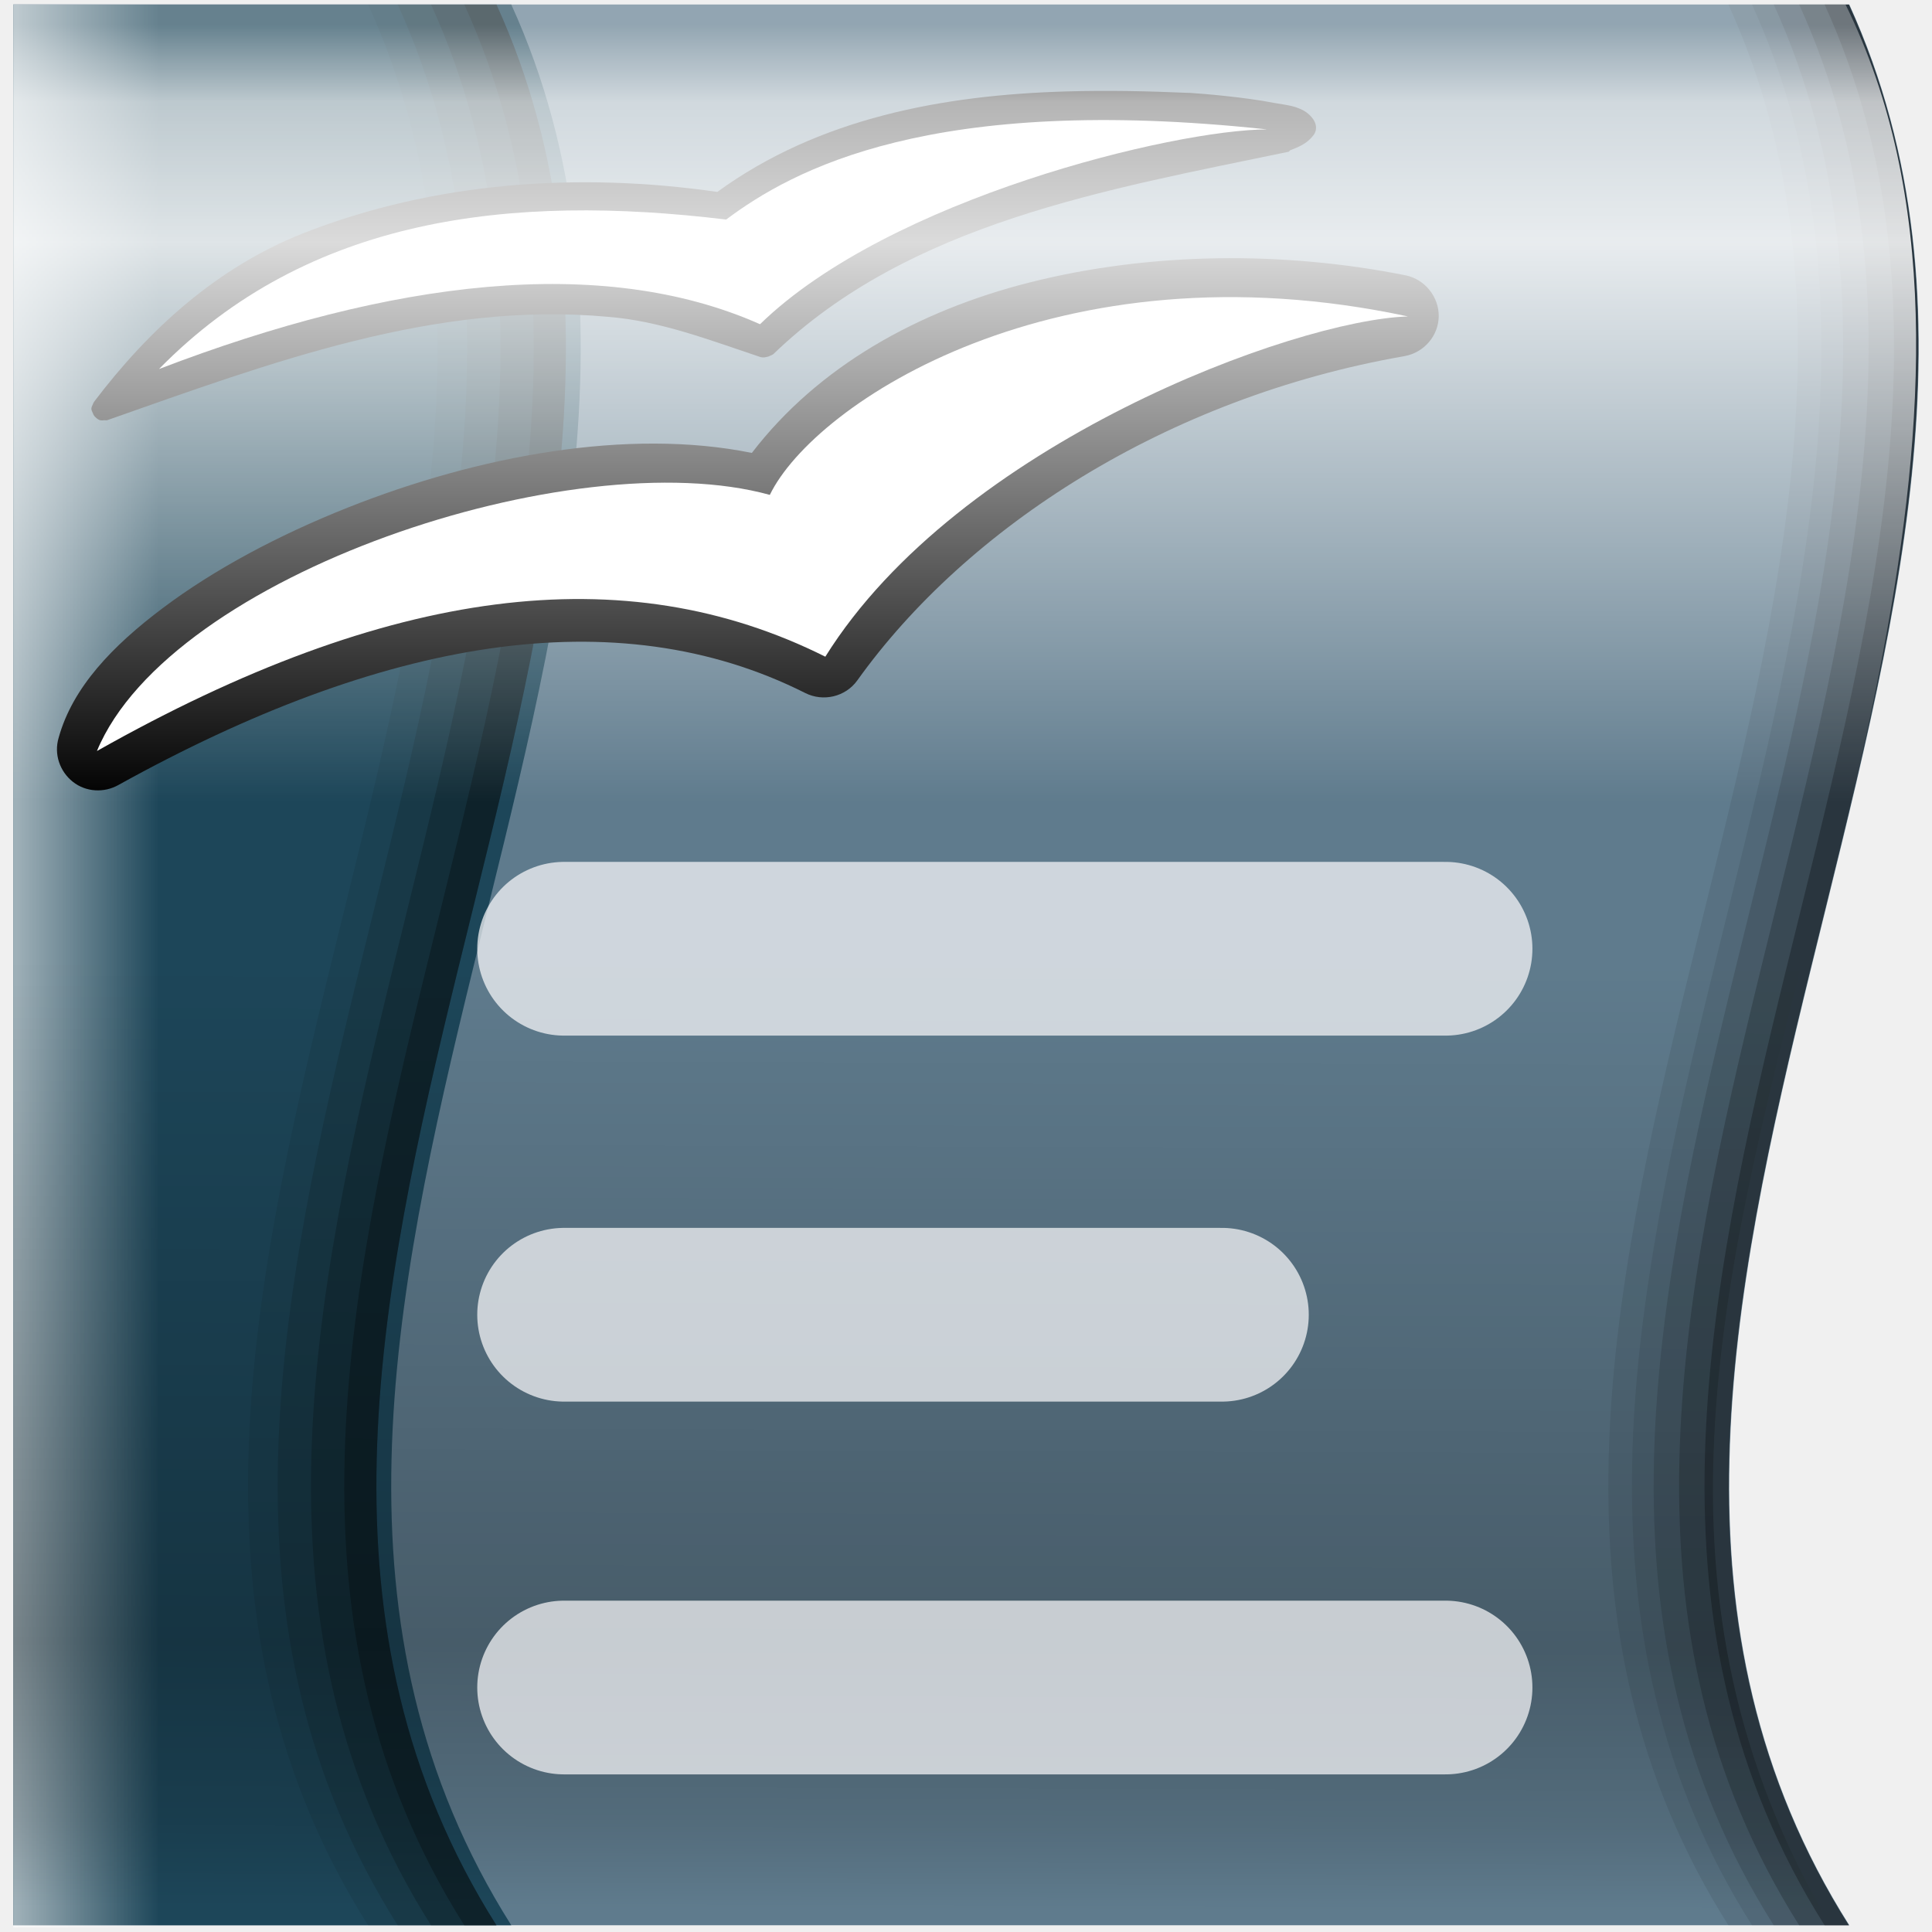
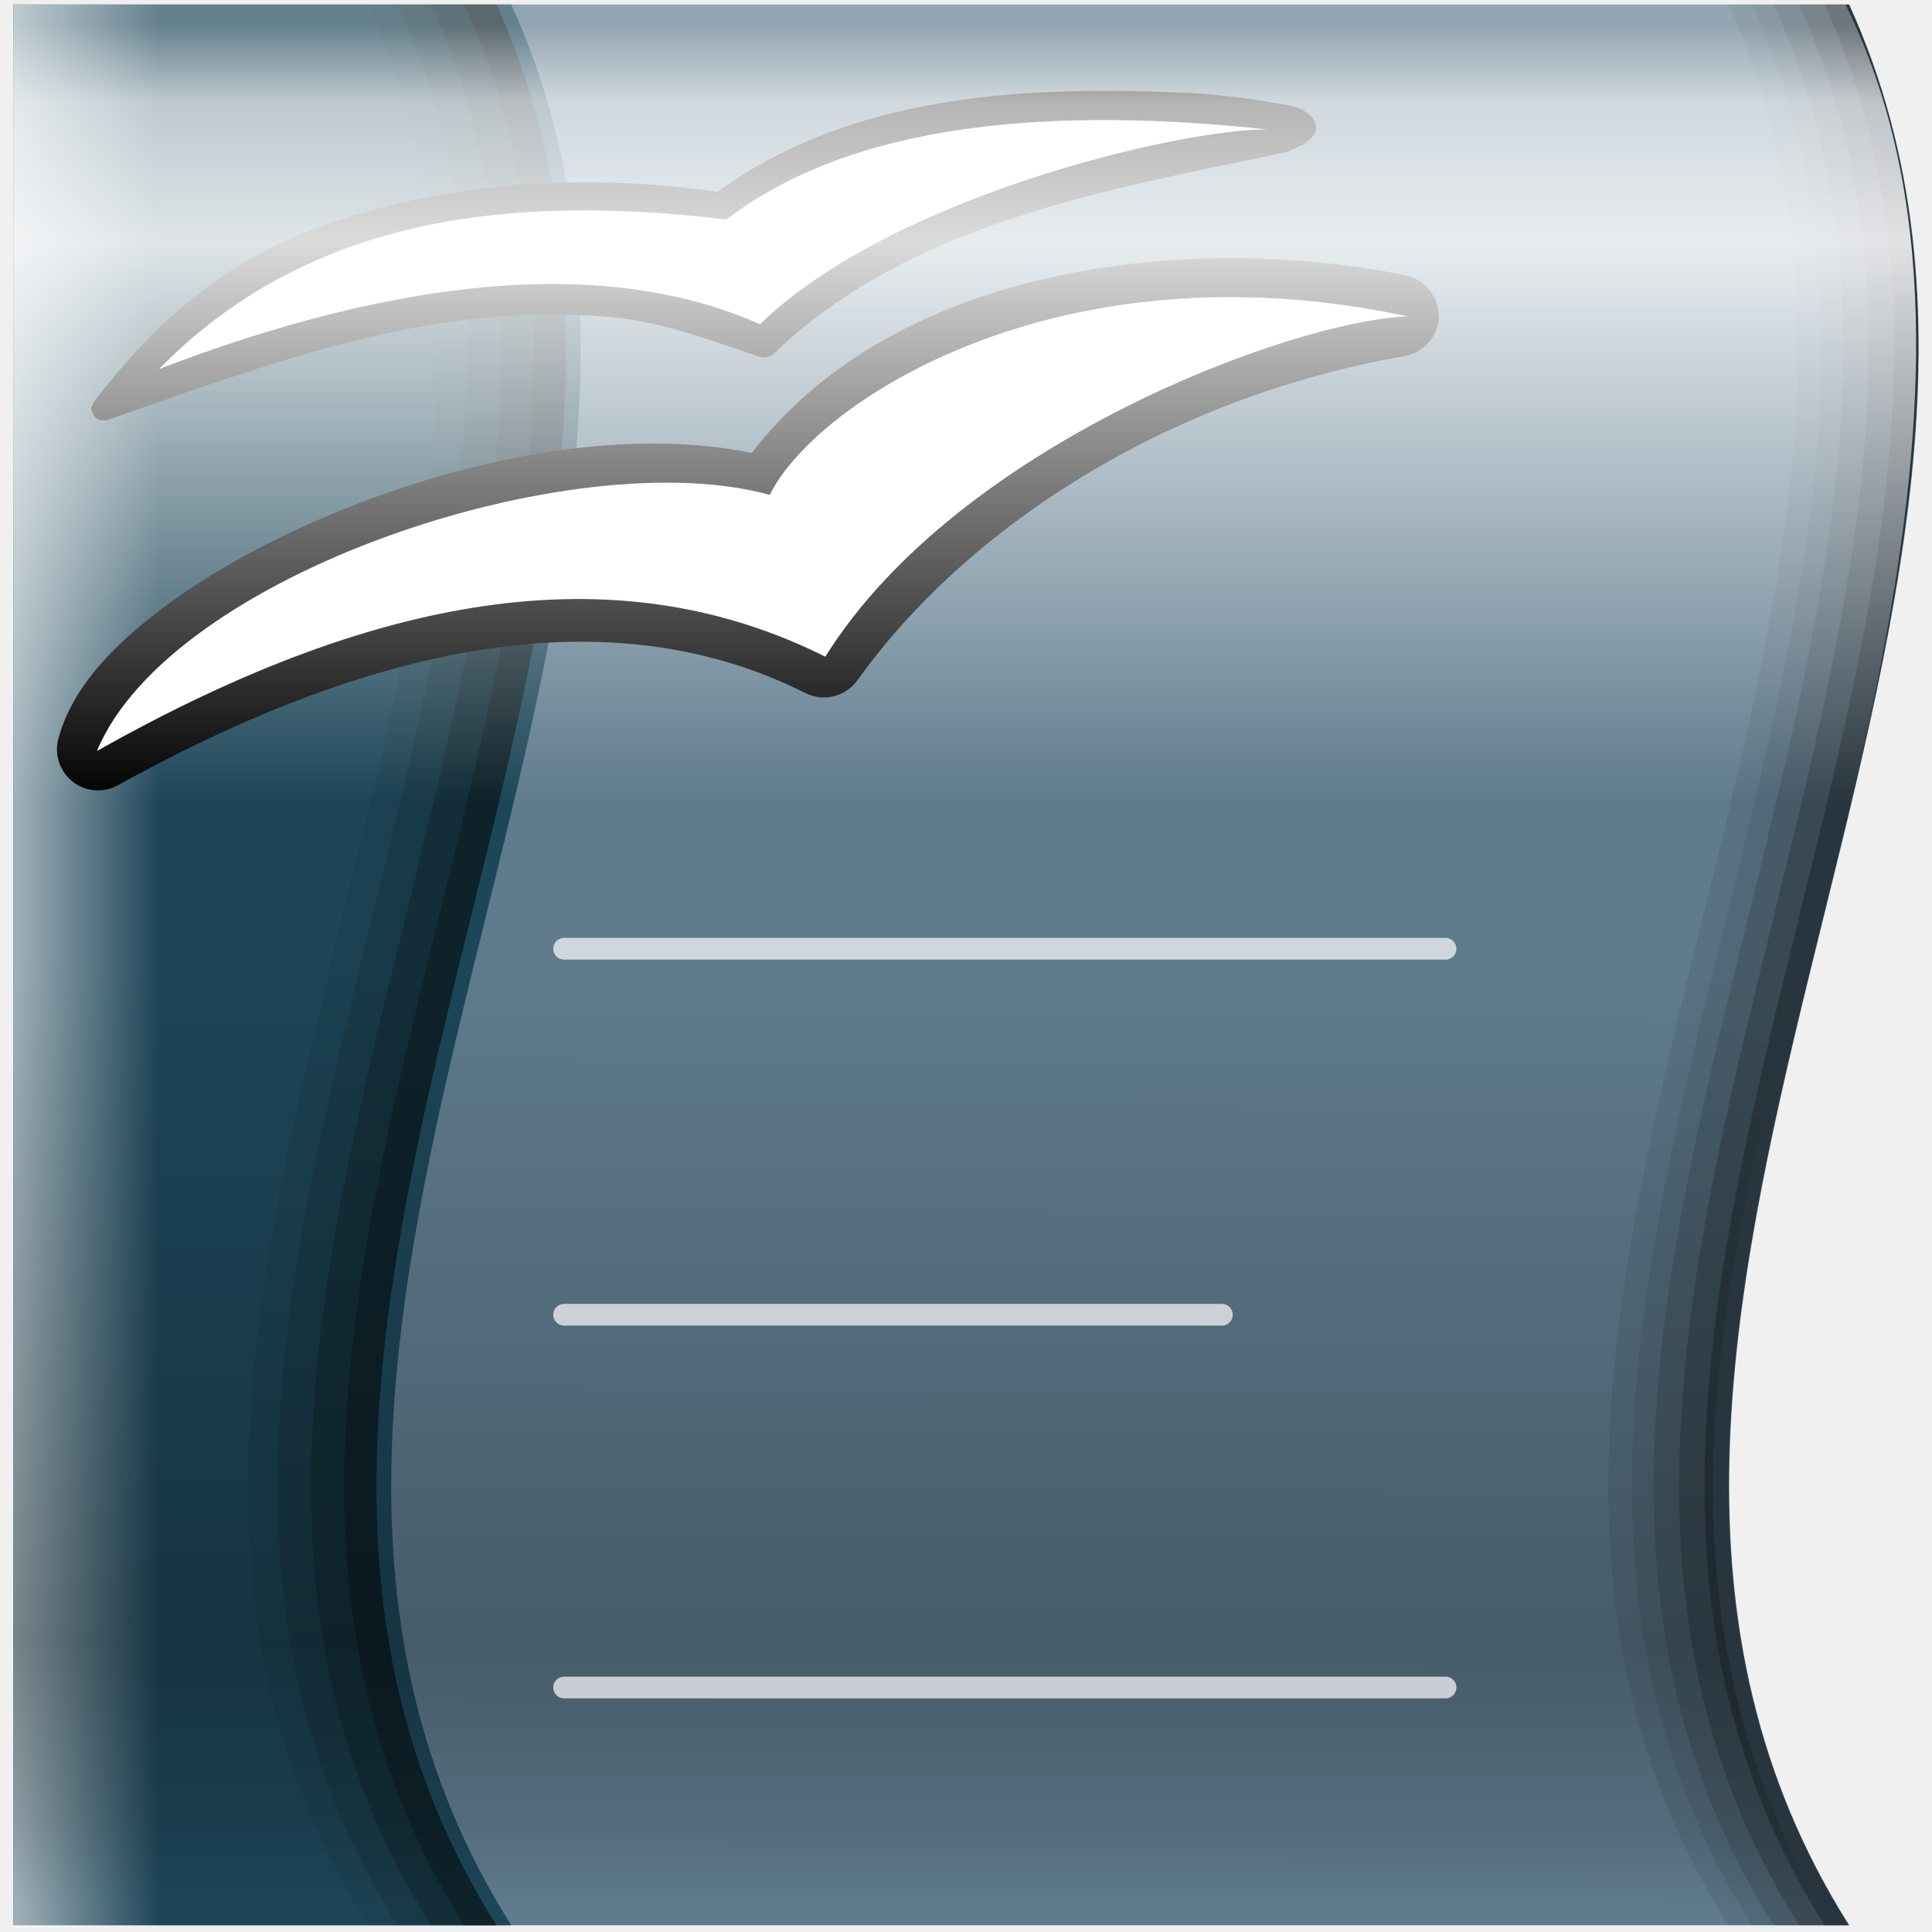
<svg xmlns="http://www.w3.org/2000/svg" xmlns:xlink="http://www.w3.org/1999/xlink" version="1.0" width="48" height="48" id="svg2176">
  <defs id="defs2178">
    <linearGradient x1="406.065" y1="290.503" x2="406.065" y2="276.295" id="linearGradient4819" xlink:href="#linearGradient7431" gradientUnits="userSpaceOnUse" gradientTransform="matrix(4.80814,0,0,2.87475,-1569.44,-758.786)" spreadMethod="pad" />
    <linearGradient x1="68.374" y1="-410.099" x2="67.912" y2="-478.508" id="linearGradient4817" xlink:href="#linearGradient11367" gradientUnits="userSpaceOnUse" gradientTransform="matrix(1.58223,0,0,-0.727268,275.522,-213.417)" spreadMethod="pad" />
    <linearGradient x1="436.488" y1="-278.913" x2="436.512" y2="-299.887" id="linearGradient4815" xlink:href="#linearGradient11377" gradientUnits="userSpaceOnUse" gradientTransform="matrix(4.59378,0,0,0.359494,-1920.95,434.897)" spreadMethod="pad" />
    <linearGradient id="linearGradient11377">
      <stop id="stop11379" style="stop-color:#ffffff;stop-opacity:0" offset="0" />
      <stop id="stop11385" style="stop-color:#ffffff;stop-opacity:0.575" offset="1" />
    </linearGradient>
    <linearGradient id="linearGradient11367">
      <stop id="stop11369" style="stop-color:#000000;stop-opacity:0" offset="0" />
      <stop id="stop11371" style="stop-color:#000000;stop-opacity:0.255" offset="0.721" />
      <stop id="stop18428" style="stop-color:#000000;stop-opacity:0.125" offset="0.91" />
      <stop id="stop11375" style="stop-color:#000000;stop-opacity:0" offset="1" />
    </linearGradient>
    <linearGradient id="linearGradient7431">
      <stop id="stop7433" style="stop-color:#ffffff;stop-opacity:0" offset="0" />
      <stop id="stop7439" style="stop-color:#ffffff;stop-opacity:0.858" offset="0.72" />
      <stop id="stop8224" style="stop-color:#ffffff;stop-opacity:0.708" offset="0.9" />
      <stop id="stop7435" style="stop-color:#ffffff;stop-opacity:0.321" offset="1" />
    </linearGradient>
    <filter id="filter3659">
      <feGaussianBlur id="feGaussianBlur3661" stdDeviation="0.252" />
    </filter>
  </defs>
  <g transform="matrix(0.4118574,0,0,0.4118574,-2.358874,-2.358874)" id="layer1">
    <g transform="matrix(1.147498,0,0,1.147498,-368.661,-33.5075)" id="g4500">
-       <path d="M 326.964,34.43 L 423.481,34.43 C 437.856,66.022 403.767,104.222 423.481,135.402 L 326.964,135.402 L 326.964,34.43 z" id="path21978" style="fill:#5f7b8d;fill-opacity:1;fill-rule:evenodd;stroke:none;stroke-width:1.25;stroke-linecap:round;stroke-linejoin:round;stroke-miterlimit:4;stroke-opacity:1" />
-       <path d="M 326.964,34.43 L 353.143,34.43 C 367.518,66.022 333.429,104.222 353.143,135.402 L 326.964,135.402 L 326.964,34.43 z" id="path21980" style="fill:#1d4659;fill-opacity:1;fill-rule:evenodd;stroke:none;stroke-width:1.25;stroke-linecap:round;stroke-linejoin:round;stroke-miterlimit:4;stroke-opacity:1" />
-       <rect width="101.089" height="7.911" x="34.43" y="326.964" transform="matrix(0,1,1,0,0,0)" id="rect21982" style="fill:url(#linearGradient4815);fill-opacity:1;fill-rule:nonzero;stroke:none;stroke-width:1.25;stroke-linecap:round;stroke-linejoin:round;stroke-miterlimit:4;stroke-opacity:1" />
+       <path d="M 326.964,34.43 L 423.481,34.43 C 437.856,66.022 403.767,104.222 423.481,135.402 L 326.964,135.402 L 326.964,34.43 z" id="path21978" style="fill:#5f7b8d;fill-opacity:1;fill-rule:evenodd;stroke:none;strokeWidth:1.25;stroke-linecap:round;stroke-linejoin:round;stroke-miterlimit:4;stroke-opacity:1" />
+       <path d="M 326.964,34.43 L 353.143,34.43 C 367.518,66.022 333.429,104.222 353.143,135.402 L 326.964,135.402 L 326.964,34.43 z" id="path21980" style="fill:#1d4659;fill-opacity:1;fill-rule:evenodd;stroke:none;strokeWidth:1.25;stroke-linecap:round;stroke-linejoin:round;stroke-miterlimit:4;stroke-opacity:1" />
+       <rect width="101.089" height="7.911" x="34.43" y="326.964" transform="matrix(0,1,1,0,0,0)" id="rect21982" style="fill:url(#linearGradient4815);fill-opacity:1;fill-rule:nonzero;stroke:none;strokeWidth:1.25;stroke-linecap:round;stroke-linejoin:round;stroke-miterlimit:4;stroke-opacity:1" />
      <g transform="matrix(3.17412,0,0,3.17412,1038.99,-354.131)" id="g21984">
-         <path d="M -218.445,122.416 C -213.917,132.369 -224.656,144.405 -218.445,154.228 L -216.32,154.228 C -222.531,144.405 -211.792,132.369 -216.32,122.416 L -218.445,122.416 z" id="path21986" style="fill:#000000;fill-opacity:0.08;fill-rule:nonzero;stroke:none;stroke-width:1.25;stroke-linecap:round;stroke-linejoin:round;stroke-miterlimit:4;stroke-opacity:1" />
-         <path d="M -217.955,122.416 C -213.426,132.369 -224.166,144.405 -217.955,154.228 L -216.32,154.228 C -222.531,144.405 -211.792,132.369 -216.32,122.416 L -217.955,122.416 z" id="path21988" style="fill:#000000;fill-opacity:0.131;fill-rule:nonzero;stroke:none;stroke-width:1.25;stroke-linecap:round;stroke-linejoin:round;stroke-miterlimit:4;stroke-opacity:1" />
-         <path d="M -217.403,122.416 C -212.875,132.369 -223.614,144.405 -217.403,154.228 L -216.32,154.228 C -222.531,144.405 -211.792,132.369 -216.32,122.416 L -217.403,122.416 z" id="path21990" style="fill:#000000;fill-opacity:0.197;fill-rule:nonzero;stroke:none;stroke-width:1.25;stroke-linecap:round;stroke-linejoin:round;stroke-miterlimit:4;stroke-opacity:1" />
-         <path d="M -216.852,122.416 C -212.323,132.369 -223.063,144.405 -216.852,154.228 L -216.32,154.228 C -222.531,144.405 -211.792,132.369 -216.32,122.416 L -216.852,122.416 z" id="path21992" style="fill:#000000;fill-opacity:0.268;fill-rule:nonzero;stroke:none;stroke-width:1.25;stroke-linecap:round;stroke-linejoin:round;stroke-miterlimit:4;stroke-opacity:1" />
+         <path d="M -218.445,122.416 C -213.917,132.369 -224.656,144.405 -218.445,154.228 L -216.32,154.228 C -222.531,144.405 -211.792,132.369 -216.32,122.416 L -218.445,122.416 z" id="path21986" style="fill:#000000;fill-opacity:0.08;fill-rule:nonzero;stroke:none;strokeWidth:1.25;stroke-linecap:round;stroke-linejoin:round;stroke-miterlimit:4;stroke-opacity:1" />
+         <path d="M -217.955,122.416 C -213.426,132.369 -224.166,144.405 -217.955,154.228 L -216.32,154.228 C -222.531,144.405 -211.792,132.369 -216.32,122.416 L -217.955,122.416 z" id="path21988" style="fill:#000000;fill-opacity:0.131;fill-rule:nonzero;stroke:none;strokeWidth:1.25;stroke-linecap:round;stroke-linejoin:round;stroke-miterlimit:4;stroke-opacity:1" />
+         <path d="M -217.403,122.416 C -212.875,132.369 -223.614,144.405 -217.403,154.228 L -216.32,154.228 C -222.531,144.405 -211.792,132.369 -216.32,122.416 L -217.403,122.416 z" id="path21990" style="fill:#000000;fill-opacity:0.197;fill-rule:nonzero;stroke:none;strokeWidth:1.25;stroke-linecap:round;stroke-linejoin:round;stroke-miterlimit:4;stroke-opacity:1" />
+         <path d="M -216.852,122.416 C -212.323,132.369 -223.063,144.405 -216.852,154.228 L -216.32,154.228 C -222.531,144.405 -211.792,132.369 -216.32,122.416 L -216.852,122.416 z" id="path21992" style="fill:#000000;fill-opacity:0.268;fill-rule:nonzero;stroke:none;strokeWidth:1.25;stroke-linecap:round;stroke-linejoin:round;stroke-miterlimit:4;stroke-opacity:1" />
      </g>
-       <path d="M 326.964,135.402 L 422.488,135.402 C 412.274,118.171 416.819,101.345 421.306,83.537 L 326.964,83.203 L 326.964,135.402 z" id="path21994" style="fill:url(#linearGradient4817);fill-opacity:1;fill-rule:nonzero;stroke:none;stroke-width:1.25;stroke-linecap:round;stroke-linejoin:round;stroke-miterlimit:4;stroke-opacity:1" />
+       <path d="M 326.964,135.402 L 422.488,135.402 C 412.274,118.171 416.819,101.345 421.306,83.537 L 326.964,83.203 L 326.964,135.402 z" id="path21994" style="fill:url(#linearGradient4817);fill-opacity:1;fill-rule:nonzero;stroke:none;strokeWidth:1.25;stroke-linecap:round;stroke-linejoin:round;stroke-miterlimit:4;stroke-opacity:1" />
      <g transform="matrix(2.41517,0,0,2.41517,876.456,-197.189)" id="g21996">
-         <path d="M 602.125,190.594 C 599.459,190.671 596.745,191.168 594.531,192.781 C 591.515,192.346 588.366,192.557 585.5,193.688 C 583.628,194.433 582.156,195.779 580.969,197.344 C 580.955,197.363 580.945,197.384 580.938,197.406 C 580.921,197.435 580.91,197.467 580.906,197.5 C 580.91,197.533 580.921,197.565 580.938,197.594 C 580.945,197.616 580.955,197.637 580.969,197.656 C 580.978,197.668 580.989,197.678 581,197.688 C 581.026,197.715 581.058,197.737 581.094,197.75 C 581.125,197.756 581.157,197.756 581.188,197.75 C 581.208,197.753 581.229,197.753 581.25,197.75 C 584.807,196.499 588.393,195.152 592.156,195.5 C 593.284,195.589 594.356,196.003 595.469,196.375 C 595.51,196.386 595.553,196.386 595.594,196.375 C 595.627,196.371 595.659,196.36 595.688,196.344 C 595.71,196.336 595.731,196.326 595.75,196.312 C 598.714,193.452 603.009,192.73 606.969,191.906 C 606.98,191.897 606.991,191.886 607,191.875 C 607.196,191.8 607.33,191.736 607.438,191.625 C 607.491,191.57 607.554,191.508 607.562,191.406 C 607.571,191.305 607.519,191.215 607.469,191.156 C 607.367,191.038 607.256,190.982 607.125,190.938 C 606.994,190.893 606.822,190.875 606.656,190.844 C 605.995,190.717 605.127,190.645 604.812,190.625 C 604.802,190.624 604.792,190.624 604.781,190.625 C 603.91,190.587 603.026,190.568 602.125,190.594 z" transform="translate(-806.724,-92.8004)" id="path21998" style="fill:#000000;fill-opacity:1;fill-rule:evenodd;stroke:none;stroke-width:1pt;stroke-linecap:butt;stroke-linejoin:miter;stroke-opacity:1" />
+         <path d="M 602.125,190.594 C 599.459,190.671 596.745,191.168 594.531,192.781 C 591.515,192.346 588.366,192.557 585.5,193.688 C 583.628,194.433 582.156,195.779 580.969,197.344 C 580.955,197.363 580.945,197.384 580.938,197.406 C 580.921,197.435 580.91,197.467 580.906,197.5 C 580.91,197.533 580.921,197.565 580.938,197.594 C 580.945,197.616 580.955,197.637 580.969,197.656 C 580.978,197.668 580.989,197.678 581,197.688 C 581.026,197.715 581.058,197.737 581.094,197.75 C 581.125,197.756 581.157,197.756 581.188,197.75 C 581.208,197.753 581.229,197.753 581.25,197.75 C 584.807,196.499 588.393,195.152 592.156,195.5 C 593.284,195.589 594.356,196.003 595.469,196.375 C 595.51,196.386 595.553,196.386 595.594,196.375 C 595.627,196.371 595.659,196.36 595.688,196.344 C 595.71,196.336 595.731,196.326 595.75,196.312 C 598.714,193.452 603.009,192.73 606.969,191.906 C 606.98,191.897 606.991,191.886 607,191.875 C 607.196,191.8 607.33,191.736 607.438,191.625 C 607.491,191.57 607.554,191.508 607.562,191.406 C 607.571,191.305 607.519,191.215 607.469,191.156 C 607.367,191.038 607.256,190.982 607.125,190.938 C 606.994,190.893 606.822,190.875 606.656,190.844 C 605.995,190.717 605.127,190.645 604.812,190.625 C 604.802,190.624 604.792,190.624 604.781,190.625 C 603.91,190.587 603.026,190.568 602.125,190.594 z" transform="translate(-806.724,-92.8004)" id="path21998" style="fill:#000000;fill-opacity:1;fill-rule:evenodd;stroke:none;strokeWidth:1pt;stroke-linecap:butt;stroke-linejoin:miter;stroke-opacity:1" />
        <path d="M -224.344,103.835 C -219.295,101.9 -214.705,101.331 -211.263,102.86 C -208.45,100.119 -202.237,98.624 -200.227,98.62 C -207.528,97.835 -210.552,99.497 -212,100.582 C -216.698,100.015 -221.096,100.522 -224.344,103.834" id="path22000" style="fill:#ffffff;fill-opacity:1;stroke:none" />
      </g>
      <g transform="matrix(2.41517,0,0,2.41517,876.456,-197.189)" id="g22002">
-         <path d="M 596.25,27.531 C 587.903,27.701 579.934,30.011 573.844,35.031 C 565.493,31.224 554.444,30.751 544.375,32.281 C 538.972,33.102 533.899,34.48 529.688,36.344 C 525.488,38.202 521.997,40.484 520.188,43.812 C 519.577,44.883 519.713,46.206 520.469,47.156 C 521.225,48.106 522.505,48.47 523.656,48.125 C 544.634,42.131 561.866,43.038 573.688,52.875 C 574.808,53.806 576.465,53.802 577.562,52.844 C 587.807,43.813 604.059,37.91 621.562,38.875 C 622.989,38.944 624.287,37.998 624.625,36.625 C 624.963,35.252 624.253,33.783 622.969,33.188 C 614.735,29.461 605.287,27.347 596.25,27.531 z" transform="matrix(0.292292,-6.77077e-2,6.77077e-2,0.292292,-381.543,134.276)" id="path22004" style="fill:#000000;fill-opacity:1;fill-rule:evenodd;stroke:none;stroke-width:1pt;stroke-linecap:butt;stroke-linejoin:miter;stroke-opacity:1" />
+         <path d="M 596.25,27.531 C 587.903,27.701 579.934,30.011 573.844,35.031 C 565.493,31.224 554.444,30.751 544.375,32.281 C 538.972,33.102 533.899,34.48 529.688,36.344 C 525.488,38.202 521.997,40.484 520.188,43.812 C 519.577,44.883 519.713,46.206 520.469,47.156 C 521.225,48.106 522.505,48.47 523.656,48.125 C 544.634,42.131 561.866,43.038 573.688,52.875 C 574.808,53.806 576.465,53.802 577.562,52.844 C 587.807,43.813 604.059,37.91 621.562,38.875 C 622.989,38.944 624.287,37.998 624.625,36.625 C 624.963,35.252 624.253,33.783 622.969,33.188 C 614.735,29.461 605.287,27.347 596.25,27.531 z" transform="matrix(0.292292,-6.77077e-2,6.77077e-2,0.292292,-381.543,134.276)" id="path22004" style="fill:#000000;fill-opacity:1;fill-rule:evenodd;stroke:none;strokeWidth:1pt;stroke-linecap:butt;stroke-linejoin:miter;stroke-opacity:1" />
        <path d="M -225.696,112.15 C -219.345,108.564 -214.201,107.915 -209.842,110.097 C -206.945,105.454 -199.625,102.766 -197.16,102.691 C -204.796,101.053 -210.086,104.587 -211.05,106.575 C -215.328,105.394 -224.104,108.305 -225.696,112.149" id="path22006" style="fill:#ffffff;fill-opacity:1;stroke:none" />
      </g>
      <g transform="matrix(1.14159,0,0,1.14159,265.142,-259.674)" id="g22010">
-         <path d="M 134.221,257.626 C 146.813,285.3 116.952,318.766 134.221,346.078 L 138.68,346.078 C 121.411,318.766 151.272,285.3 138.68,257.626 L 134.221,257.626 z" id="path22012" style="fill:#000000;fill-opacity:0.08;fill-rule:nonzero;stroke:none;stroke-width:1.25;stroke-linecap:round;stroke-linejoin:round;stroke-miterlimit:4;stroke-opacity:1" />
-         <path d="M 135.222,257.626 C 147.814,285.3 117.953,318.766 135.222,346.078 L 138.68,346.078 C 121.411,318.766 151.272,285.3 138.68,257.626 L 135.222,257.626 z" id="path22014" style="fill:#000000;fill-opacity:0.131;fill-rule:nonzero;stroke:none;stroke-width:1.25;stroke-linecap:round;stroke-linejoin:round;stroke-miterlimit:4;stroke-opacity:1" />
-         <path d="M 136.393,257.626 C 148.985,285.3 119.124,318.766 136.393,346.078 L 138.68,346.078 C 121.411,318.766 151.272,285.3 138.68,257.626 L 136.393,257.626 z" id="path22016" style="fill:#000000;fill-opacity:0.197;fill-rule:nonzero;stroke:none;stroke-width:1.25;stroke-linecap:round;stroke-linejoin:round;stroke-miterlimit:4;stroke-opacity:1" />
-         <path d="M 137.564,257.626 C 150.156,285.3 120.295,318.766 137.564,346.078 L 138.68,346.078 C 121.411,318.766 151.272,285.3 138.68,257.626 L 137.564,257.626 z" id="path22018" style="fill:#000000;fill-opacity:0.268;fill-rule:nonzero;stroke:none;stroke-width:1.25;stroke-linecap:round;stroke-linejoin:round;stroke-miterlimit:4;stroke-opacity:1" />
-         <path d="M 133.134,257.626 C 145.726,285.3 115.865,318.766 133.134,346.078 L 138.68,346.078 C 121.411,318.766 151.272,285.3 138.68,257.626 L 133.134,257.626 z" id="path22020" style="fill:#000000;fill-opacity:0.08;fill-rule:nonzero;stroke:none;stroke-width:1.25;stroke-linecap:round;stroke-linejoin:round;stroke-miterlimit:4;stroke-opacity:1" />
+         <path d="M 134.221,257.626 C 146.813,285.3 116.952,318.766 134.221,346.078 L 138.68,346.078 C 121.411,318.766 151.272,285.3 138.68,257.626 L 134.221,257.626 z" id="path22012" style="fill:#000000;fill-opacity:0.08;fill-rule:nonzero;stroke:none;strokeWidth:1.25;stroke-linecap:round;stroke-linejoin:round;stroke-miterlimit:4;stroke-opacity:1" />
+         <path d="M 135.222,257.626 C 147.814,285.3 117.953,318.766 135.222,346.078 L 138.68,346.078 C 121.411,318.766 151.272,285.3 138.68,257.626 L 135.222,257.626 z" id="path22014" style="fill:#000000;fill-opacity:0.131;fill-rule:nonzero;stroke:none;strokeWidth:1.25;stroke-linecap:round;stroke-linejoin:round;stroke-miterlimit:4;stroke-opacity:1" />
+         <path d="M 136.393,257.626 C 148.985,285.3 119.124,318.766 136.393,346.078 L 138.68,346.078 C 121.411,318.766 151.272,285.3 138.68,257.626 L 136.393,257.626 z" id="path22016" style="fill:#000000;fill-opacity:0.197;fill-rule:nonzero;stroke:none;strokeWidth:1.25;stroke-linecap:round;stroke-linejoin:round;stroke-miterlimit:4;stroke-opacity:1" />
+         <path d="M 137.564,257.626 C 150.156,285.3 120.295,318.766 137.564,346.078 L 138.68,346.078 C 121.411,318.766 151.272,285.3 138.68,257.626 L 137.564,257.626 z" id="path22018" style="fill:#000000;fill-opacity:0.268;fill-rule:nonzero;stroke:none;strokeWidth:1.25;stroke-linecap:round;stroke-linejoin:round;stroke-miterlimit:4;stroke-opacity:1" />
+         <path d="M 133.134,257.626 C 145.726,285.3 115.865,318.766 133.134,346.078 L 138.68,346.078 C 121.411,318.766 151.272,285.3 138.68,257.626 L 133.134,257.626 z" id="path22020" style="fill:#000000;fill-opacity:0.08;fill-rule:nonzero;stroke:none;strokeWidth:1.25;stroke-linecap:round;stroke-linejoin:round;stroke-miterlimit:4;stroke-opacity:1" />
      </g>
      <g transform="matrix(1.14159,0,0,1.14159,-389.722,-484.947)" id="g22103">
-         <path d="M 653.161,498.44 L 693.751,498.44" id="path21604" style="fill:#607b8e;fill-opacity:1;fill-rule:nonzero;stroke:#fffeff;stroke-width:8;stroke-linecap:round;stroke-linejoin:round;stroke-miterlimit:4;stroke-dashoffset:0;stroke-opacity:0.698" />
-         <path d="M 653.161,515.294 L 683.452,515.294" id="path21606" style="fill:#607b8e;fill-opacity:1;fill-rule:nonzero;stroke:#fffeff;stroke-width:8;stroke-linecap:round;stroke-linejoin:round;stroke-miterlimit:4;stroke-dashoffset:0;stroke-opacity:0.698" />
-         <path d="M 653.161,532.46 L 693.751,532.46" id="path22101" style="fill:#607b8e;fill-opacity:1;fill-rule:nonzero;stroke:#fffeff;stroke-width:8;stroke-linecap:round;stroke-linejoin:round;stroke-miterlimit:4;stroke-dashoffset:0;stroke-opacity:0.698" />
+         <path d="M 653.161,498.44 L 693.751,498.44" id="path21604" style="fill:#607b8e;fill-opacity:1;fill-rule:nonzero;stroke:#fffeff;strokeWidth:8;stroke-linecap:round;stroke-linejoin:round;stroke-miterlimit:4;stroke-dashoffset:0;stroke-opacity:0.698" />
+         <path d="M 653.161,515.294 L 683.452,515.294" id="path21606" style="fill:#607b8e;fill-opacity:1;fill-rule:nonzero;stroke:#fffeff;strokeWidth:8;stroke-linecap:round;stroke-linejoin:round;stroke-miterlimit:4;stroke-dashoffset:0;stroke-opacity:0.698" />
+         <path d="M 653.161,532.46 L 693.751,532.46" id="path22101" style="fill:#607b8e;fill-opacity:1;fill-rule:nonzero;stroke:#fffeff;strokeWidth:8;stroke-linecap:round;stroke-linejoin:round;stroke-miterlimit:4;stroke-dashoffset:0;stroke-opacity:0.698" />
      </g>
-       <path d="M 326.964,34.43 L 423.285,34.43 C 433.146,54.471 420.531,82.406 417.826,102.327 L 326.964,102.327 L 326.964,34.43 z" id="path22008" style="fill:url(#linearGradient4819);fill-opacity:1;fill-rule:nonzero;stroke:none;stroke-width:1.25;stroke-linecap:round;stroke-linejoin:round;stroke-miterlimit:4;stroke-opacity:1" />
+       <path d="M 326.964,34.43 L 423.285,34.43 C 433.146,54.471 420.531,82.406 417.826,102.327 L 326.964,102.327 L 326.964,34.43 z" id="path22008" style="fill:url(#linearGradient4819);fill-opacity:1;fill-rule:nonzero;stroke:none;strokeWidth:1.25;stroke-linecap:round;stroke-linejoin:round;stroke-miterlimit:4;stroke-opacity:1" />
    </g>
  </g>
</svg>
